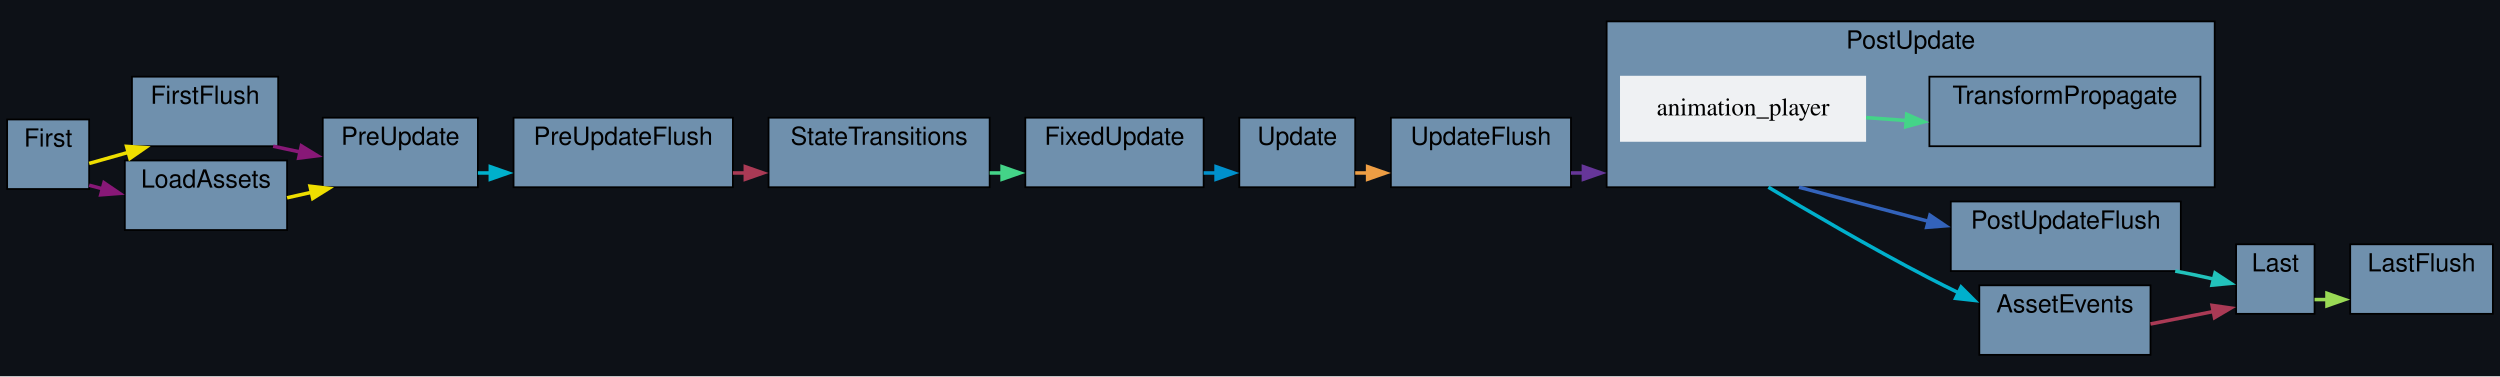
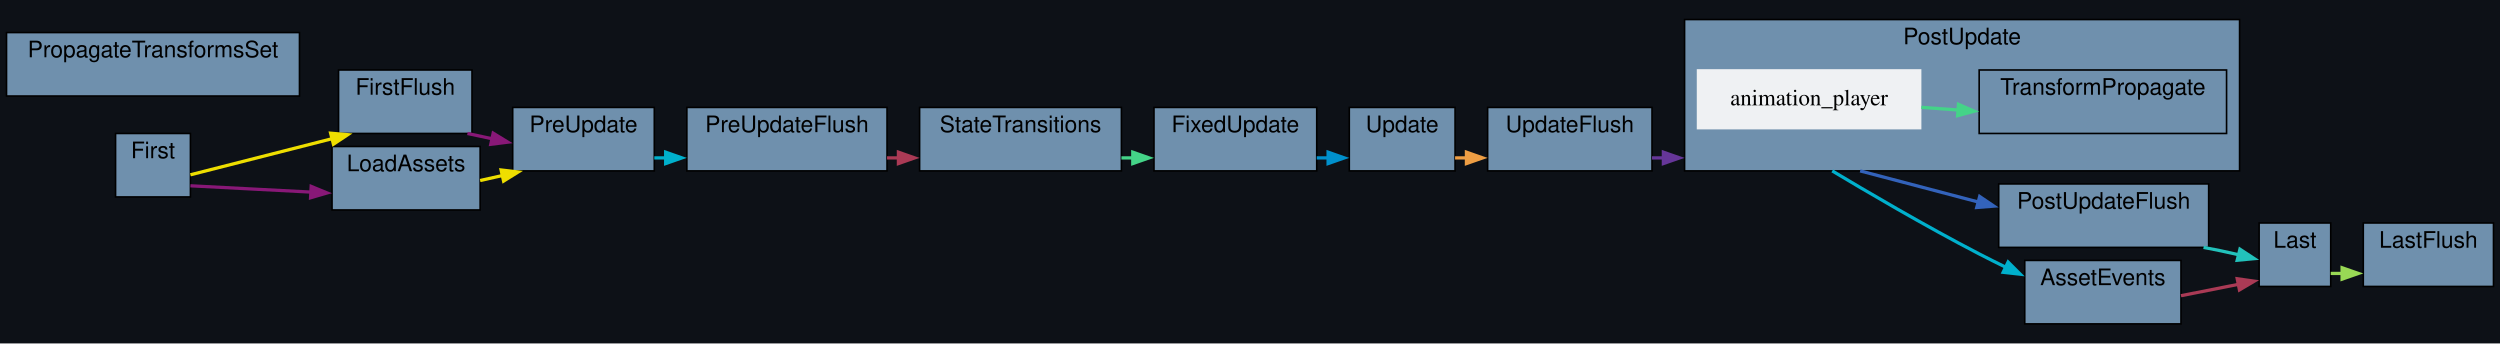
- <svg xmlns="http://www.w3.org/2000/svg" xmlns:xlink="http://www.w3.org/1999/xlink" width="1402pt" height="211pt" viewBox="0.00 0.00 1402.00 211.00">
+ <svg xmlns="http://www.w3.org/2000/svg" xmlns:xlink="http://www.w3.org/1999/xlink" width="1536pt" height="211pt" viewBox="0.00 0.00 1536.00 211.00">
  <g id="graph0" class="graph" transform="scale(1 1) rotate(0) translate(4 207)">
-     <polygon fill="#0d1117" stroke="none" points="-4,4 -4,-207 1398,-207 1398,4 -4,4" />
+     <polygon fill="#0d1117" stroke="none" points="-4,4 -4,-207 1532,-207 1532,4 -4,4" />
    <g id="clust1" class="cluster">
      <g id="a_clust1">
        <a xlink:title="Update">
-           <polygon fill="#6f90ad" stroke="black" points="691,-102 691,-141 756,-141 756,-102 691,-102" />
-           <text text-anchor="middle" x="723.5" y="-125.8" font-family="Helvetica,sans-Serif" font-size="14.00">Update</text>
+           <polygon fill="#6f90ad" stroke="black" points="825,-102 825,-141 890,-141 890,-102 825,-102" />
+           <text text-anchor="middle" x="857.5" y="-125.8" font-family="Helvetica,sans-Serif" font-size="14.00">Update</text>
        </a>
      </g>
    </g>
    <g id="clust2" class="cluster">
      <g id="a_clust2">
        <a xlink:title="FirstFlush">
-           <polygon fill="#6f90ad" stroke="black" points="70,-125 70,-164 152,-164 152,-125 70,-125" />
-           <text text-anchor="middle" x="111" y="-148.8" font-family="Helvetica,sans-Serif" font-size="14.00">FirstFlush</text>
+           <polygon fill="#6f90ad" stroke="black" points="204,-125 204,-164 286,-164 286,-125 204,-125" />
+           <text text-anchor="middle" x="245" y="-148.8" font-family="Helvetica,sans-Serif" font-size="14.00">FirstFlush</text>
        </a>
      </g>
    </g>
    <g id="clust3" class="cluster">
      <g id="a_clust3">
        <a xlink:title="PreUpdateFlush">
-           <polygon fill="#6f90ad" stroke="black" points="284,-102 284,-141 407,-141 407,-102 284,-102" />
-           <text text-anchor="middle" x="345.5" y="-125.8" font-family="Helvetica,sans-Serif" font-size="14.00">PreUpdateFlush</text>
+           <polygon fill="#6f90ad" stroke="black" points="418,-102 418,-141 541,-141 541,-102 418,-102" />
+           <text text-anchor="middle" x="479.5" y="-125.8" font-family="Helvetica,sans-Serif" font-size="14.00">PreUpdateFlush</text>
        </a>
      </g>
    </g>
    <g id="clust4" class="cluster">
      <g id="a_clust4">
        <a xlink:title="UpdateFlush">
-           <polygon fill="#6f90ad" stroke="black" points="776,-102 776,-141 877,-141 877,-102 776,-102" />
-           <text text-anchor="middle" x="826.5" y="-125.8" font-family="Helvetica,sans-Serif" font-size="14.00">UpdateFlush</text>
+           <polygon fill="#6f90ad" stroke="black" points="910,-102 910,-141 1011,-141 1011,-102 910,-102" />
+           <text text-anchor="middle" x="960.5" y="-125.8" font-family="Helvetica,sans-Serif" font-size="14.00">UpdateFlush</text>
        </a>
      </g>
    </g>
    <g id="clust5" class="cluster">
      <g id="a_clust5">
        <a xlink:title="PostUpdateFlush">
-           <polygon fill="#6f90ad" stroke="black" points="1090,-55 1090,-94 1219,-94 1219,-55 1090,-55" />
-           <text text-anchor="middle" x="1154.5" y="-78.8" font-family="Helvetica,sans-Serif" font-size="14.00">PostUpdateFlush</text>
+           <polygon fill="#6f90ad" stroke="black" points="1224,-55 1224,-94 1353,-94 1353,-55 1224,-55" />
+           <text text-anchor="middle" x="1288.5" y="-78.8" font-family="Helvetica,sans-Serif" font-size="14.00">PostUpdateFlush</text>
        </a>
      </g>
    </g>
    <g id="clust6" class="cluster">
      <g id="a_clust6">
        <a xlink:title="LastFlush">
-           <polygon fill="#6f90ad" stroke="black" points="1314,-31 1314,-70 1394,-70 1394,-31 1314,-31" />
-           <text text-anchor="middle" x="1354" y="-54.8" font-family="Helvetica,sans-Serif" font-size="14.00">LastFlush</text>
+           <polygon fill="#6f90ad" stroke="black" points="1448,-31 1448,-70 1528,-70 1528,-31 1448,-31" />
+           <text text-anchor="middle" x="1488" y="-54.8" font-family="Helvetica,sans-Serif" font-size="14.00">LastFlush</text>
        </a>
      </g>
    </g>
    <g id="clust7" class="cluster">
      <g id="a_clust7">
        <a xlink:title="First">
-           <polygon fill="#6f90ad" stroke="black" points="0,-101 0,-140 46,-140 46,-101 0,-101" />
-           <text text-anchor="middle" x="23" y="-124.8" font-family="Helvetica,sans-Serif" font-size="14.00">First</text>
+           <polygon fill="#6f90ad" stroke="black" points="67,-86 67,-125 113,-125 113,-86 67,-86" />
+           <text text-anchor="middle" x="90" y="-109.8" font-family="Helvetica,sans-Serif" font-size="14.00">First</text>
        </a>
      </g>
    </g>
    <g id="clust8" class="cluster">
      <g id="a_clust8">
        <a xlink:title="PreUpdate">
-           <polygon fill="#6f90ad" stroke="black" points="177,-102 177,-141 264,-141 264,-102 177,-102" />
-           <text text-anchor="middle" x="220.5" y="-125.8" font-family="Helvetica,sans-Serif" font-size="14.00">PreUpdate</text>
+           <polygon fill="#6f90ad" stroke="black" points="311,-102 311,-141 398,-141 398,-102 311,-102" />
+           <text text-anchor="middle" x="354.5" y="-125.8" font-family="Helvetica,sans-Serif" font-size="14.00">PreUpdate</text>
        </a>
      </g>
    </g>
    <g id="clust9" class="cluster">
      <g id="a_clust9">
        <a xlink:title="StateTransitions">
-           <polygon fill="#6f90ad" stroke="black" points="427,-102 427,-141 551,-141 551,-102 427,-102" />
-           <text text-anchor="middle" x="489" y="-125.8" font-family="Helvetica,sans-Serif" font-size="14.00">StateTransitions</text>
+           <polygon fill="#6f90ad" stroke="black" points="561,-102 561,-141 685,-141 685,-102 561,-102" />
+           <text text-anchor="middle" x="623" y="-125.8" font-family="Helvetica,sans-Serif" font-size="14.00">StateTransitions</text>
        </a>
      </g>
    </g>
    <g id="clust10" class="cluster">
      <g id="a_clust10">
        <a xlink:title="FixedUpdate">
-           <polygon fill="#6f90ad" stroke="black" points="571,-102 571,-141 671,-141 671,-102 571,-102" />
-           <text text-anchor="middle" x="621" y="-125.8" font-family="Helvetica,sans-Serif" font-size="14.00">FixedUpdate</text>
+           <polygon fill="#6f90ad" stroke="black" points="705,-102 705,-141 805,-141 805,-102 705,-102" />
+           <text text-anchor="middle" x="755" y="-125.8" font-family="Helvetica,sans-Serif" font-size="14.00">FixedUpdate</text>
        </a>
      </g>
    </g>
    <g id="clust11" class="cluster">
      <g id="a_clust11">
        <a xlink:title="PostUpdate">
-           <polygon fill="#6f90ad" stroke="black" points="897,-102 897,-195 1238,-195 1238,-102 897,-102" />
-           <text text-anchor="middle" x="1067.5" y="-179.8" font-family="Helvetica,sans-Serif" font-size="14.00">PostUpdate</text>
+           <polygon fill="#6f90ad" stroke="black" points="1031,-102 1031,-195 1372,-195 1372,-102 1031,-102" />
+           <text text-anchor="middle" x="1201.5" y="-179.8" font-family="Helvetica,sans-Serif" font-size="14.00">PostUpdate</text>
        </a>
      </g>
    </g>
    <g id="clust12" class="cluster">
      <g id="a_clust12">
        <a xlink:title="TransformPropagate">
-           <polygon fill="#6f90ad" stroke="black" points="1078,-125 1078,-164 1230,-164 1230,-125 1078,-125" />
-           <text text-anchor="middle" x="1154" y="-148.8" font-family="Helvetica,sans-Serif" font-size="14.00">TransformPropagate</text>
+           <polygon fill="#6f90ad" stroke="black" points="1212,-125 1212,-164 1364,-164 1364,-125 1212,-125" />
+           <text text-anchor="middle" x="1288" y="-148.8" font-family="Helvetica,sans-Serif" font-size="14.00">TransformPropagate</text>
        </a>
      </g>
    </g>
    <g id="clust13" class="cluster">
      <g id="a_clust13">
        <a xlink:title="Last">
-           <polygon fill="#6f90ad" stroke="black" points="1250,-31 1250,-70 1294,-70 1294,-31 1250,-31" />
-           <text text-anchor="middle" x="1272" y="-54.8" font-family="Helvetica,sans-Serif" font-size="14.00">Last</text>
+           <polygon fill="#6f90ad" stroke="black" points="1384,-31 1384,-70 1428,-70 1428,-31 1384,-31" />
+           <text text-anchor="middle" x="1406" y="-54.8" font-family="Helvetica,sans-Serif" font-size="14.00">Last</text>
        </a>
      </g>
    </g>
    <g id="clust14" class="cluster">
      <g id="a_clust14">
-         <a xlink:title="LoadAssets">
-           <polygon fill="#6f90ad" stroke="black" points="66,-78 66,-117 157,-117 157,-78 66,-78" />
-           <text text-anchor="middle" x="111.5" y="-101.8" font-family="Helvetica,sans-Serif" font-size="14.00">LoadAssets</text>
+         <a xlink:title="PropagateTransformsSet">
+           <polygon fill="#6f90ad" stroke="black" points="0,-148 0,-187 180,-187 180,-148 0,-148" />
+           <text text-anchor="middle" x="90" y="-171.8" font-family="Helvetica,sans-Serif" font-size="14.00">PropagateTransformsSet</text>
        </a>
      </g>
    </g>
    <g id="clust15" class="cluster">
      <g id="a_clust15">
+         <a xlink:title="LoadAssets">
+           <polygon fill="#6f90ad" stroke="black" points="200,-78 200,-117 291,-117 291,-78 200,-78" />
+           <text text-anchor="middle" x="245.5" y="-101.8" font-family="Helvetica,sans-Serif" font-size="14.00">LoadAssets</text>
+         </a>
+       </g>
+     </g>
+     <g id="clust16" class="cluster">
+       <g id="a_clust16">
        <a xlink:title="AssetEvents">
-           <polygon fill="#6f90ad" stroke="black" points="1106,-8 1106,-47 1202,-47 1202,-8 1106,-8" />
-           <text text-anchor="middle" x="1154" y="-31.8" font-family="Helvetica,sans-Serif" font-size="14.00">AssetEvents</text>
+           <polygon fill="#6f90ad" stroke="black" points="1240,-8 1240,-47 1336,-47 1336,-8 1240,-8" />
+           <text text-anchor="middle" x="1288" y="-31.8" font-family="Helvetica,sans-Serif" font-size="14.00">AssetEvents</text>
        </a>
      </g>
    </g>
    <g id="edge7" class="edge">
      <g id="a_edge7">
        <a xlink:title="Update → UpdateFlush">
-           <path fill="none" stroke="#ee9e44" stroke-width="2" d="M756,-110C758.35,-110 760.77,-110 763.22,-110" />
-           <polygon fill="#ee9e44" stroke="#ee9e44" stroke-width="2" points="762.97,-113.5 772.97,-110 762.97,-106.5 762.97,-113.5" />
+           <path fill="none" stroke="#ee9e44" stroke-width="2" d="M890,-110C892.35,-110 894.77,-110 897.22,-110" />
+           <polygon fill="#ee9e44" stroke="#ee9e44" stroke-width="2" points="896.97,-113.5 906.97,-110 896.97,-106.5 896.97,-113.5" />
        </a>
      </g>
    </g>
    <g id="edge2" class="edge">
      <g id="a_edge2">
        <a xlink:title="FirstFlush → PreUpdate">
-           <path fill="none" stroke="#881877" stroke-width="2" d="M149.2,-125C154.17,-123.94 159.34,-122.82 164.52,-121.71" />
-           <polygon fill="#881877" stroke="#881877" stroke-width="2" points="165,-125.19 174.04,-119.66 163.53,-118.34 165,-125.19" />
+           <path fill="none" stroke="#881877" stroke-width="2" d="M283.2,-125C288.17,-123.94 293.34,-122.82 298.52,-121.71" />
+           <polygon fill="#881877" stroke="#881877" stroke-width="2" points="299,-125.19 308.04,-119.66 297.53,-118.34 299,-125.19" />
        </a>
      </g>
    </g>
    <g id="edge4" class="edge">
      <g id="a_edge4">
        <a xlink:title="PreUpdateFlush → StateTransitions">
-           <path fill="none" stroke="#aa3a55" stroke-width="2" d="M407,-110C409.39,-110 411.8,-110 414.21,-110" />
-           <polygon fill="#aa3a55" stroke="#aa3a55" stroke-width="2" points="413.98,-113.5 423.98,-110 413.98,-106.5 413.98,-113.5" />
+           <path fill="none" stroke="#aa3a55" stroke-width="2" d="M541,-110C543.39,-110 545.8,-110 548.21,-110" />
+           <polygon fill="#aa3a55" stroke="#aa3a55" stroke-width="2" points="547.98,-113.5 557.98,-110 547.98,-106.5 547.98,-113.5" />
        </a>
      </g>
    </g>
    <g id="edge8" class="edge">
      <g id="a_edge8">
        <a xlink:title="UpdateFlush → PostUpdate">
-           <path fill="none" stroke="#663699" stroke-width="2" d="M877,-110C879.38,-110 881.8,-110 884.24,-110" />
-           <polygon fill="#663699" stroke="#663699" stroke-width="2" points="883.98,-113.5 893.98,-110 883.98,-106.5 883.98,-113.5" />
+           <path fill="none" stroke="#663699" stroke-width="2" d="M1011,-110C1013.38,-110 1015.8,-110 1018.24,-110" />
+           <polygon fill="#663699" stroke="#663699" stroke-width="2" points="1017.98,-113.5 1027.98,-110 1017.98,-106.5 1017.98,-113.5" />
        </a>
      </g>
    </g>
    <g id="edge10" class="edge">
      <g id="a_edge10">
        <a xlink:title="PostUpdateFlush → Last">
-           <path fill="none" stroke="#22c2bb" stroke-width="2" d="M1215.86,-55C1222.79,-53.7 1230.03,-52.21 1237.41,-50.49" />
-           <polygon fill="#22c2bb" stroke="#22c2bb" stroke-width="2" points="1238.21,-53.9 1247.07,-48.09 1236.52,-47.1 1238.21,-53.9" />
+           <path fill="none" stroke="#22c2bb" stroke-width="2" d="M1349.86,-55C1356.79,-53.7 1364.03,-52.21 1371.41,-50.49" />
+           <polygon fill="#22c2bb" stroke="#22c2bb" stroke-width="2" points="1372.21,-53.9 1381.07,-48.09 1370.52,-47.1 1372.21,-53.9" />
        </a>
      </g>
    </g>
    <g id="edge1" class="edge">
      <g id="a_edge1">
        <a xlink:title="First → FirstFlush">
-           <path fill="none" stroke="#eede00" stroke-width="2" d="M46,-115.34C52.44,-117.18 59.5,-119.18 66,-121 66.73,-121.2 67.47,-121.41 68.21,-121.62" />
-           <polygon fill="#eede00" stroke="#eede00" stroke-width="2" points="67,-124.91 77.57,-124.2 68.86,-118.17 67,-124.91" />
+           <path fill="none" stroke="#eede00" stroke-width="2" d="M113,-99.61C135.67,-105.39 171.64,-114.55 200.15,-121.82" />
+           <polygon fill="#eede00" stroke="#eede00" stroke-width="2" points="199.13,-125.17 209.69,-124.25 200.86,-118.39 199.13,-125.17" />
        </a>
      </g>
    </g>
    <g id="edge13" class="edge">
      <g id="a_edge13">
        <a xlink:title="First → LoadAssets">
-           <path fill="none" stroke="#881877" stroke-width="2" d="M46,-103.12C48.46,-102.46 51.05,-101.77 53.71,-101.05" />
-           <polygon fill="#881877" stroke="#881877" stroke-width="2" points="54.32,-104.51 63.08,-98.55 52.51,-97.75 54.32,-104.51" />
+           <path fill="none" stroke="#881877" stroke-width="2" d="M113,-92.85C132.35,-91.84 161.38,-90.32 187.19,-88.97" />
+           <polygon fill="#881877" stroke="#881877" stroke-width="2" points="187.18,-92.48 196.98,-88.46 186.81,-85.49 187.18,-92.48" />
        </a>
      </g>
    </g>
    <g id="edge3" class="edge">
      <g id="a_edge3">
        <a xlink:title="PreUpdate → PreUpdateFlush">
-           <path fill="none" stroke="#00b0cc" stroke-width="2" d="M264,-110C266.39,-110 268.82,-110 271.28,-110" />
-           <polygon fill="#00b0cc" stroke="#00b0cc" stroke-width="2" points="270.98,-113.5 280.98,-110 270.98,-106.5 270.98,-113.5" />
+           <path fill="none" stroke="#00b0cc" stroke-width="2" d="M398,-110C400.39,-110 402.82,-110 405.28,-110" />
+           <polygon fill="#00b0cc" stroke="#00b0cc" stroke-width="2" points="404.98,-113.5 414.98,-110 404.98,-106.5 404.98,-113.5" />
        </a>
      </g>
    </g>
    <g id="edge5" class="edge">
      <g id="a_edge5">
        <a xlink:title="StateTransitions → FixedUpdate">
-           <path fill="none" stroke="#44d488" stroke-width="2" d="M551,-110C553.39,-110 555.79,-110 558.19,-110" />
-           <polygon fill="#44d488" stroke="#44d488" stroke-width="2" points="557.98,-113.5 567.98,-110 557.98,-106.5 557.98,-113.5" />
+           <path fill="none" stroke="#44d488" stroke-width="2" d="M685,-110C687.39,-110 689.79,-110 692.19,-110" />
+           <polygon fill="#44d488" stroke="#44d488" stroke-width="2" points="691.98,-113.5 701.98,-110 691.98,-106.5 691.98,-113.5" />
        </a>
      </g>
    </g>
    <g id="edge6" class="edge">
      <g id="a_edge6">
        <a xlink:title="FixedUpdate → Update">
-           <path fill="none" stroke="#0090cc" stroke-width="2" d="M671,-110C673.37,-110 675.75,-110 678.11,-110" />
-           <polygon fill="#0090cc" stroke="#0090cc" stroke-width="2" points="677.98,-113.5 687.98,-110 677.98,-106.5 677.98,-113.5" />
+           <path fill="none" stroke="#0090cc" stroke-width="2" d="M805,-110C807.37,-110 809.75,-110 812.11,-110" />
+           <polygon fill="#0090cc" stroke="#0090cc" stroke-width="2" points="811.98,-113.5 821.98,-110 811.98,-106.5 811.98,-113.5" />
        </a>
      </g>
    </g>
    <g id="edge9" class="edge">
      <g id="a_edge9">
        <a xlink:title="PostUpdate → PostUpdateFlush">
-           <path fill="none" stroke="#3363bb" stroke-width="2" d="M1004.87,-102C1024.85,-96.74 1051.94,-89.61 1077.48,-82.88" />
-           <polygon fill="#3363bb" stroke="#3363bb" stroke-width="2" points="1078.3,-86.29 1087.08,-80.36 1076.51,-79.52 1078.3,-86.29" />
+           <path fill="none" stroke="#3363bb" stroke-width="2" d="M1138.87,-102C1158.85,-96.74 1185.94,-89.61 1211.48,-82.88" />
+           <polygon fill="#3363bb" stroke="#3363bb" stroke-width="2" points="1212.3,-86.29 1221.08,-80.36 1210.51,-79.52 1212.3,-86.29" />
        </a>
      </g>
    </g>
    <g id="edge14" class="edge">
      <g id="a_edge14">
        <a xlink:title="PostUpdate → AssetEvents">
-           <path fill="none" stroke="#00b0cc" stroke-width="2" d="M987.72,-102C1007.21,-90.31 1044.94,-68.1 1078,-51 1083.32,-48.25 1088.9,-45.46 1094.51,-42.73" />
-           <polygon fill="#00b0cc" stroke="#00b0cc" stroke-width="2" points="1095.77,-46.01 1103.27,-38.53 1092.74,-39.7 1095.77,-46.01" />
+           <path fill="none" stroke="#00b0cc" stroke-width="2" d="M1121.72,-102C1141.21,-90.31 1178.94,-68.1 1212,-51 1217.32,-48.25 1222.9,-45.46 1228.51,-42.73" />
+           <polygon fill="#00b0cc" stroke="#00b0cc" stroke-width="2" points="1229.77,-46.01 1237.27,-38.53 1226.74,-39.7 1229.77,-46.01" />
        </a>
      </g>
    </g>
    <g id="node13" class="node">
      <g id="a_node13">
        <a xlink:title="bevy_animation::animation_player">
-           <polygon fill="#eff1f3" stroke="#eff1f3" points="1042,-164 905,-164 905,-128 1042,-128 1042,-164" />
-           <text text-anchor="middle" x="973.5" y="-142.3" font-family="Times,serif" font-size="14.00">animation_player</text>
+           <polygon fill="#eff1f3" stroke="#eff1f3" points="1176,-164 1039,-164 1039,-128 1176,-128 1176,-164" />
+           <text text-anchor="middle" x="1107.5" y="-142.3" font-family="Times,serif" font-size="14.00">animation_player</text>
        </a>
      </g>
    </g>
    <g id="edge16" class="edge">
      <g id="a_edge16">
        <a xlink:title="animation_player → TransformPropagate">
-           <path fill="none" stroke="#44d488" stroke-width="2" d="M1042.49,-141.05C1049.93,-140.51 1057.58,-139.95 1065.21,-139.39" />
-           <polygon fill="#44d488" stroke="#44d488" stroke-width="2" points="1065.26,-142.9 1074.98,-138.68 1064.76,-135.92 1065.26,-142.9" />
+           <path fill="none" stroke="#44d488" stroke-width="2" d="M1176.49,-141.05C1183.93,-140.51 1191.58,-139.95 1199.21,-139.39" />
+           <polygon fill="#44d488" stroke="#44d488" stroke-width="2" points="1199.26,-142.9 1208.98,-138.68 1198.76,-135.92 1199.26,-142.9" />
        </a>
      </g>
    </g>
    <g id="edge11" class="edge">
      <g id="a_edge11">
        <a xlink:title="Last → LastFlush">
-           <path fill="none" stroke="#99d955" stroke-width="2" d="M1294,-39C1296.31,-39 1298.74,-39 1301.23,-39" />
-           <polygon fill="#99d955" stroke="#99d955" stroke-width="2" points="1300.98,-42.5 1310.98,-39 1300.98,-35.5 1300.98,-42.5" />
+           <path fill="none" stroke="#99d955" stroke-width="2" d="M1428,-39C1430.31,-39 1432.74,-39 1435.23,-39" />
+           <polygon fill="#99d955" stroke="#99d955" stroke-width="2" points="1434.98,-42.5 1444.98,-39 1434.98,-35.5 1434.98,-42.5" />
        </a>
      </g>
    </g>
    <g id="edge12" class="edge">
      <g id="a_edge12">
        <a xlink:title="LoadAssets → PreUpdate">
-           <path fill="none" stroke="#eede00" stroke-width="2" d="M157,-96.09C161.6,-97.12 166.28,-98.18 170.91,-99.21" />
-           <polygon fill="#eede00" stroke="#eede00" stroke-width="2" points="169.87,-102.57 180.39,-101.34 171.4,-95.74 169.87,-102.57" />
+           <path fill="none" stroke="#eede00" stroke-width="2" d="M291,-96.09C295.6,-97.12 300.28,-98.18 304.91,-99.21" />
+           <polygon fill="#eede00" stroke="#eede00" stroke-width="2" points="303.87,-102.57 314.39,-101.34 305.4,-95.74 303.87,-102.57" />
        </a>
      </g>
    </g>
    <g id="edge15" class="edge">
      <g id="a_edge15">
        <a xlink:title="AssetEvents → Last">
-           <path fill="none" stroke="#aa3a55" stroke-width="2" d="M1202,-25.32C1213.9,-27.68 1226.45,-30.17 1237.53,-32.36" />
-           <polygon fill="#aa3a55" stroke="#aa3a55" stroke-width="2" points="1236.54,-35.74 1247.03,-34.25 1237.91,-28.87 1236.54,-35.74" />
+           <path fill="none" stroke="#aa3a55" stroke-width="2" d="M1336,-25.32C1347.9,-27.68 1360.45,-30.17 1371.53,-32.36" />
+           <polygon fill="#aa3a55" stroke="#aa3a55" stroke-width="2" points="1370.54,-35.74 1381.03,-34.25 1371.91,-28.87 1370.54,-35.74" />
        </a>
      </g>
    </g>
  </g>
</svg>
